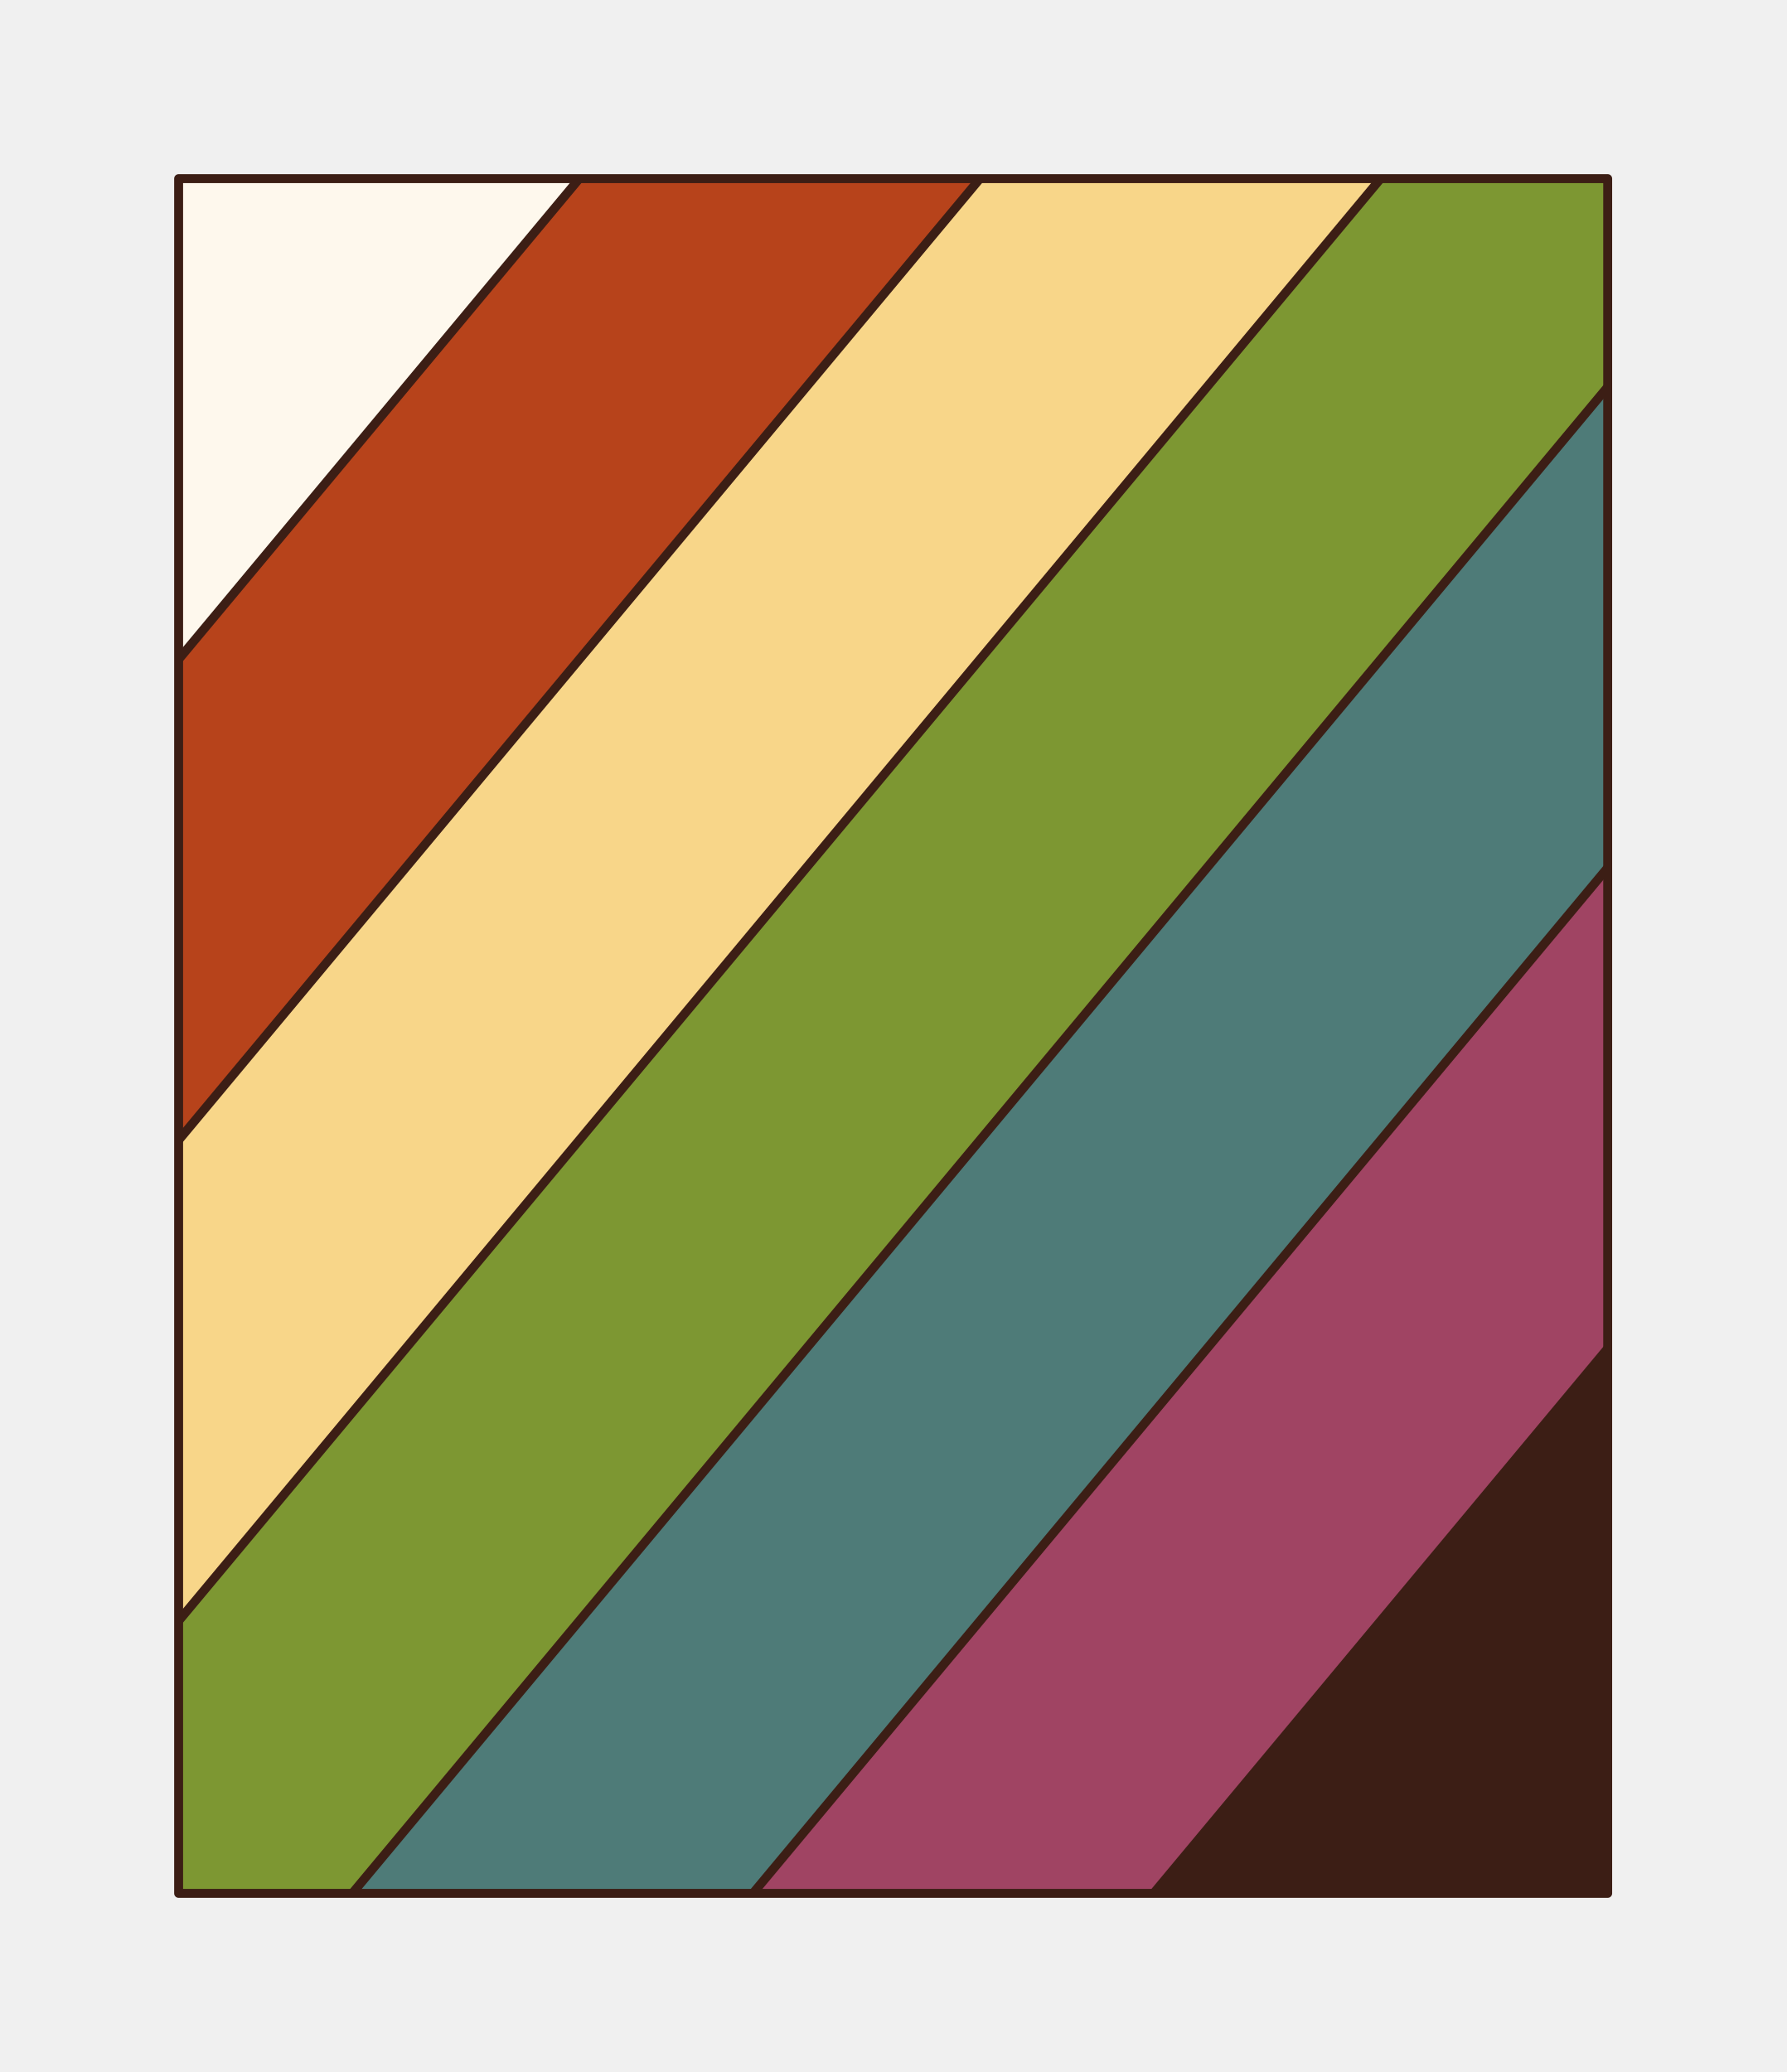
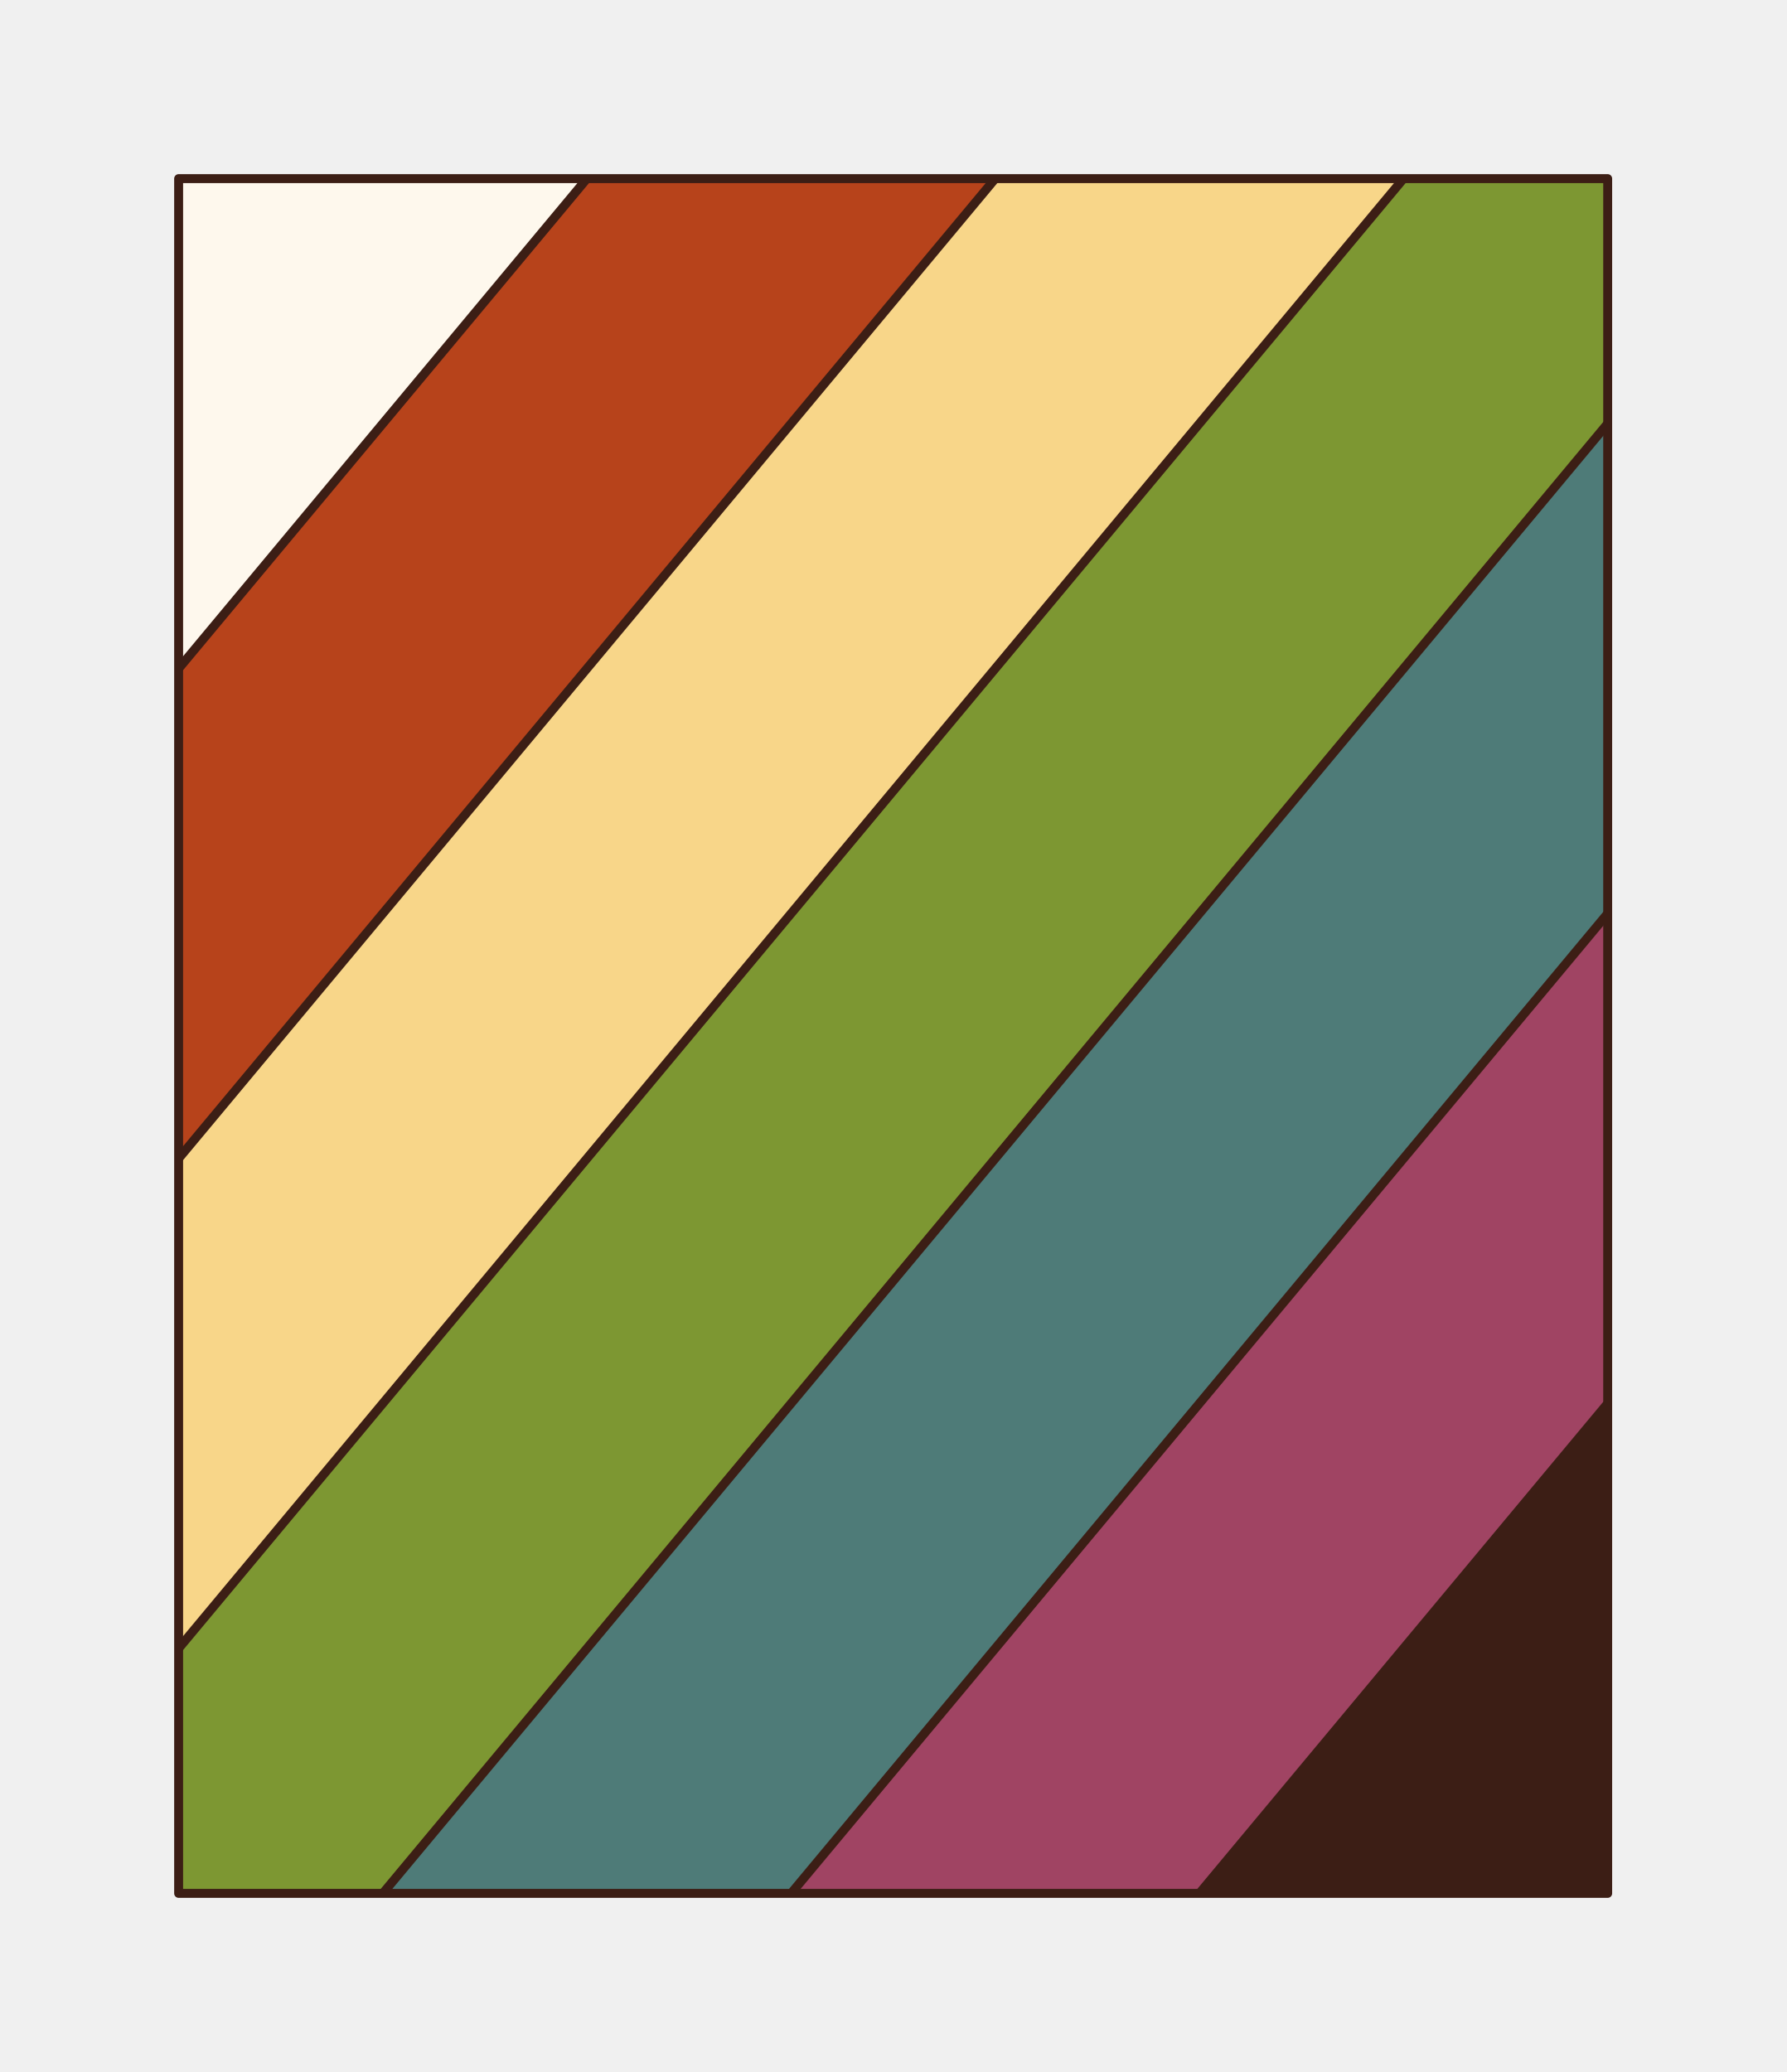
<svg xmlns="http://www.w3.org/2000/svg" viewBox="-10 -10 100 116" preserveAspectRatio="xMidYMin slice">
  <defs>
    <mask id="a">
      <path d="M0 0h80v96H0z" clip-rule="evenodd" fill-rule="evenodd" fill="#fff" />
    </mask>
  </defs>
  <g mask="url(#a)">
    <path d="M0 0h80v96H0z" fill-rule="evenodd" fill="#f0f0f0" />
    <defs>
      <mask id="b">
-         <path d="M-36.395 70.59 47.216-29.745l444.698-286.977a600 600 0 1 0-722.145 884.33l193.836-497.02z" clip-rule="evenodd" fill-rule="evenodd" fill="#fff" stroke="#fff" stroke-width=".1" />
+         <path d="M-35.442 69.959 47.994-30.165l442.158-290.568a600 600 0 1 0-721.915 887.528L-35.442 69.96z" clip-rule="evenodd" fill-rule="evenodd" fill="#fff" stroke="#fff" stroke-width=".1" />
      </mask>
    </defs>
    <g mask="url(#b)">
      <path fill="#fef8ed" style="cursor:pointer" d="M-1000-1000h2000v2000h-2000z" transform="rotate(-50.194)" />
    </g>
    <defs>
      <mask id="c">
-         <path d="M66.855-26.395-23.158 81.62l-152.795 538.686a600 600 0 0 0 67.965 15.08l85.264-527.37L86.494-23.047 486.28-290.829a600 600 0 0 0-47.742-62.09L66.855-26.395z" clip-rule="evenodd" fill-rule="evenodd" fill="#fff" stroke="#fff" stroke-width=".1" />
+         <path d="M67.886-26.606-21.952 81.2l-154.54 539.5a600 600 0 0 0 72.475 15.986l82.75-528.88L87.778-23.048l398.055-269.05a600 600 0 0 0-49.064-63.084L67.886-26.606z" clip-rule="evenodd" fill-rule="evenodd" fill="#fff" stroke="#fff" stroke-width=".1" />
      </mask>
    </defs>
    <g mask="url(#c)">
      <path fill="#f8d689" style="cursor:pointer" d="M-1000-1000h2000v2000h-2000z" transform="rotate(-50.194)" />
    </g>
    <defs>
      <mask id="d">
-         <path d="M106.133-19.698-9.487 119.047l36.754 557.19a600 600 0 0 0 228.344-61.796L10.151 122.395 100.166 14.38 510.84-216.405a600 600 0 0 0-59.456-86.932l-345.25 283.64z" clip-rule="evenodd" fill-rule="evenodd" fill="#fff" stroke="#fff" stroke-width=".1" />
+         <path d="M101.266-11.805-7.777 119.047l48.628 557.702a600 600 0 0 0 231.503-68.998L12.114 122.606 101.952 14.8 510.63-216.997a600 600 0 0 0-54.99-80.812L101.267-11.805z" clip-rule="evenodd" fill-rule="evenodd" fill="#fff" stroke="#fff" stroke-width=".1" />
      </mask>
    </defs>
    <g mask="url(#d)">
      <path fill="#4e7b78" style="cursor:pointer" d="M-1000-1000h2000v2000h-2000z" transform="rotate(-50.194)" />
    </g>
    <defs>
      <mask id="e">
-         <path d="M113.402 25.41 29.79 125.745l528.25 172.792a600 600 0 0 0-76.248-527.044L113.402 25.411z" clip-rule="evenodd" fill-rule="evenodd" fill="#fff" stroke="#fff" stroke-width=".1" />
+         <path d="M115.442 26.041 32.006 126.165 566.814 274.83a600 600 0 0 0-85.445-503.2L115.442 26.042z" clip-rule="evenodd" fill-rule="evenodd" fill="#fff" stroke="#fff" stroke-width=".1" />
      </mask>
    </defs>
    <g mask="url(#e)">
      <path fill="#3c1e15" style="cursor:pointer" d="M-1000-1000h2000v2000h-2000z" transform="rotate(-50.194)" />
    </g>
    <defs>
      <mask id="f">
-         <path d="M-36.395 70.59 47.216-29.745l378.782-354.24a600 600 0 0 1 62.401 79.111L66.855-26.395-23.158 81.62l-104.48 533.022a600 600 0 0 1-169.753-60.894L-36.395 70.59z" clip-rule="evenodd" fill-rule="evenodd" fill="#fff" />
+         <path d="M-35.442 69.959 47.994-30.165 422.981-387.7a600 600 0 0 1 64.47 80.451L67.885-26.606-21.952 81.2l-104.019 534.073a600 600 0 0 1-176.142-64.14L-35.442 69.959z" clip-rule="evenodd" fill-rule="evenodd" fill="#fff" />
      </mask>
    </defs>
    <g mask="url(#f)">
      <path fill="#b7431b" style="cursor:pointer" d="M-1000-1000h2000v2000h-2000z" transform="rotate(-50.194)" />
    </g>
    <defs>
      <mask id="g">
-         <path d="M-22.724 108.016 86.494-23.047l359.718-303.73a600 600 0 0 1 38.65 51.073L106.133-19.698-9.487 119.047l25.2 540.61a600 600 0 0 1-156.895-13.371l118.458-538.27z" clip-rule="evenodd" fill-rule="evenodd" fill="#fff" />
+         <path d="M-21.266 107.805 87.777-23.047l357.398-304.931a600 600 0 0 1 46.386 62.078L101.266-11.805-7.777 119.047 25.03 660.359a600 600 0 0 1-162.832-12.395l116.536-540.159z" clip-rule="evenodd" fill-rule="evenodd" fill="#fff" />
      </mask>
    </defs>
    <g mask="url(#g)">
      <path fill="#7d9732" style="cursor:pointer" d="M-1000-1000h2000v2000h-2000z" transform="rotate(-50.194)" />
    </g>
    <defs>
      <mask id="h">
-         <path d="M10.152 122.395 100.165 14.38l375.62-268.674a600 600 0 0 1 37.252 59.065L113.402 25.41 29.79 125.744l440.933 325.059A600 600 0 0 1 365.43 561.007L10.152 122.395z" clip-rule="evenodd" fill-rule="evenodd" fill="#fff" />
+         <path d="M12.114 122.606 101.952 14.8l373.175-269.536a600 600 0 0 1 37.852 59.48L115.442 26.042 32.006 126.165l452.015 309.07a600 600 0 0 1-94.333 107.7L12.114 122.604z" clip-rule="evenodd" fill-rule="evenodd" fill="#fff" />
      </mask>
    </defs>
    <g mask="url(#h)">
      <path fill="#a04463" style="cursor:pointer" d="M-1000-1000h2000v2000h-2000z" transform="rotate(-50.194)" />
    </g>
-     <path d="M-36.395 70.59 47.216-29.745m19.639 3.35L-23.158 81.62m.434 26.396L86.494-23.047m19.639 3.349L-9.487 119.047m19.639 3.348L100.165 14.38m13.237 11.03L29.79 125.745" stroke="#3c1e15" stroke-width=".5" fill="none" stroke-linecap="round" stroke-linejoin="round" />
+     <path d="M-35.442 69.959 47.994-30.165m19.892 3.559L-21.952 81.2m.686 26.605L87.777-23.047m13.489 11.242L-7.777 119.047m19.891 3.559L101.952 14.8m13.49 11.241L32.006 126.165" stroke="#3c1e15" stroke-width=".5" fill="none" stroke-linecap="round" stroke-linejoin="round" />
  </g>
  <path d="M0 0h80v96H0z" stroke="#3c1e15" stroke-width=".5" fill="none" stroke-linecap="round" stroke-linejoin="round" />
</svg>
